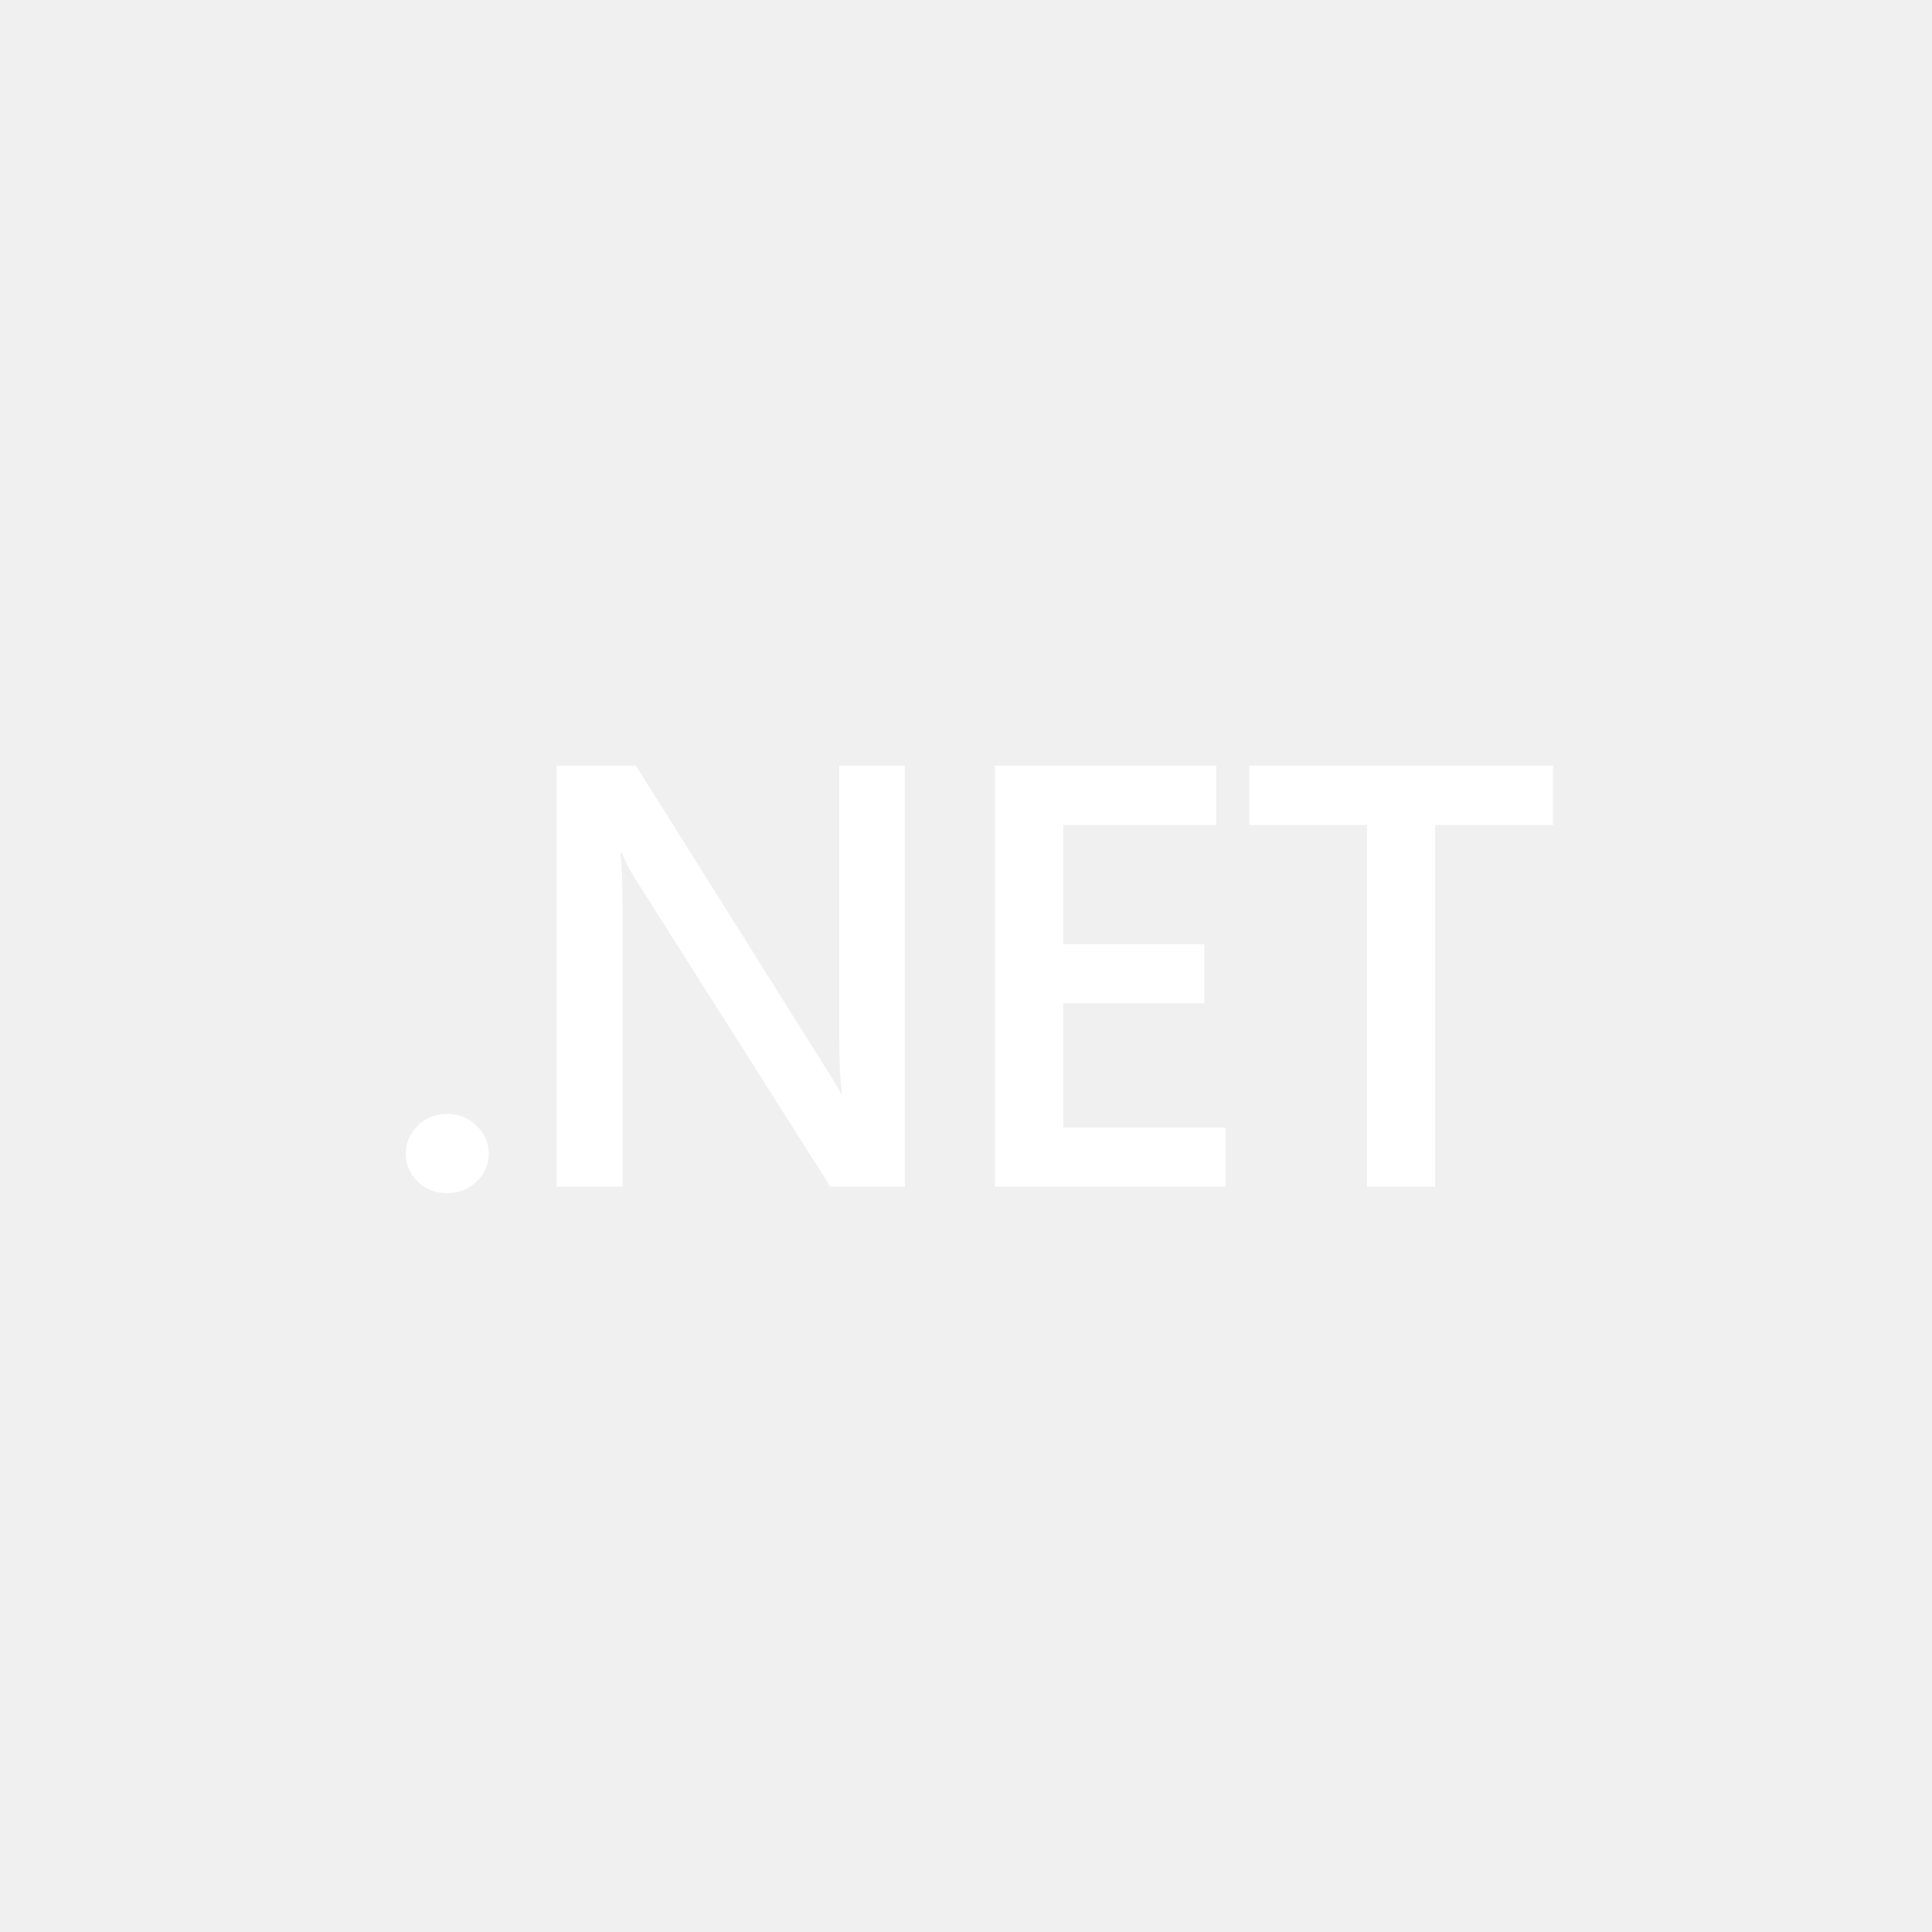
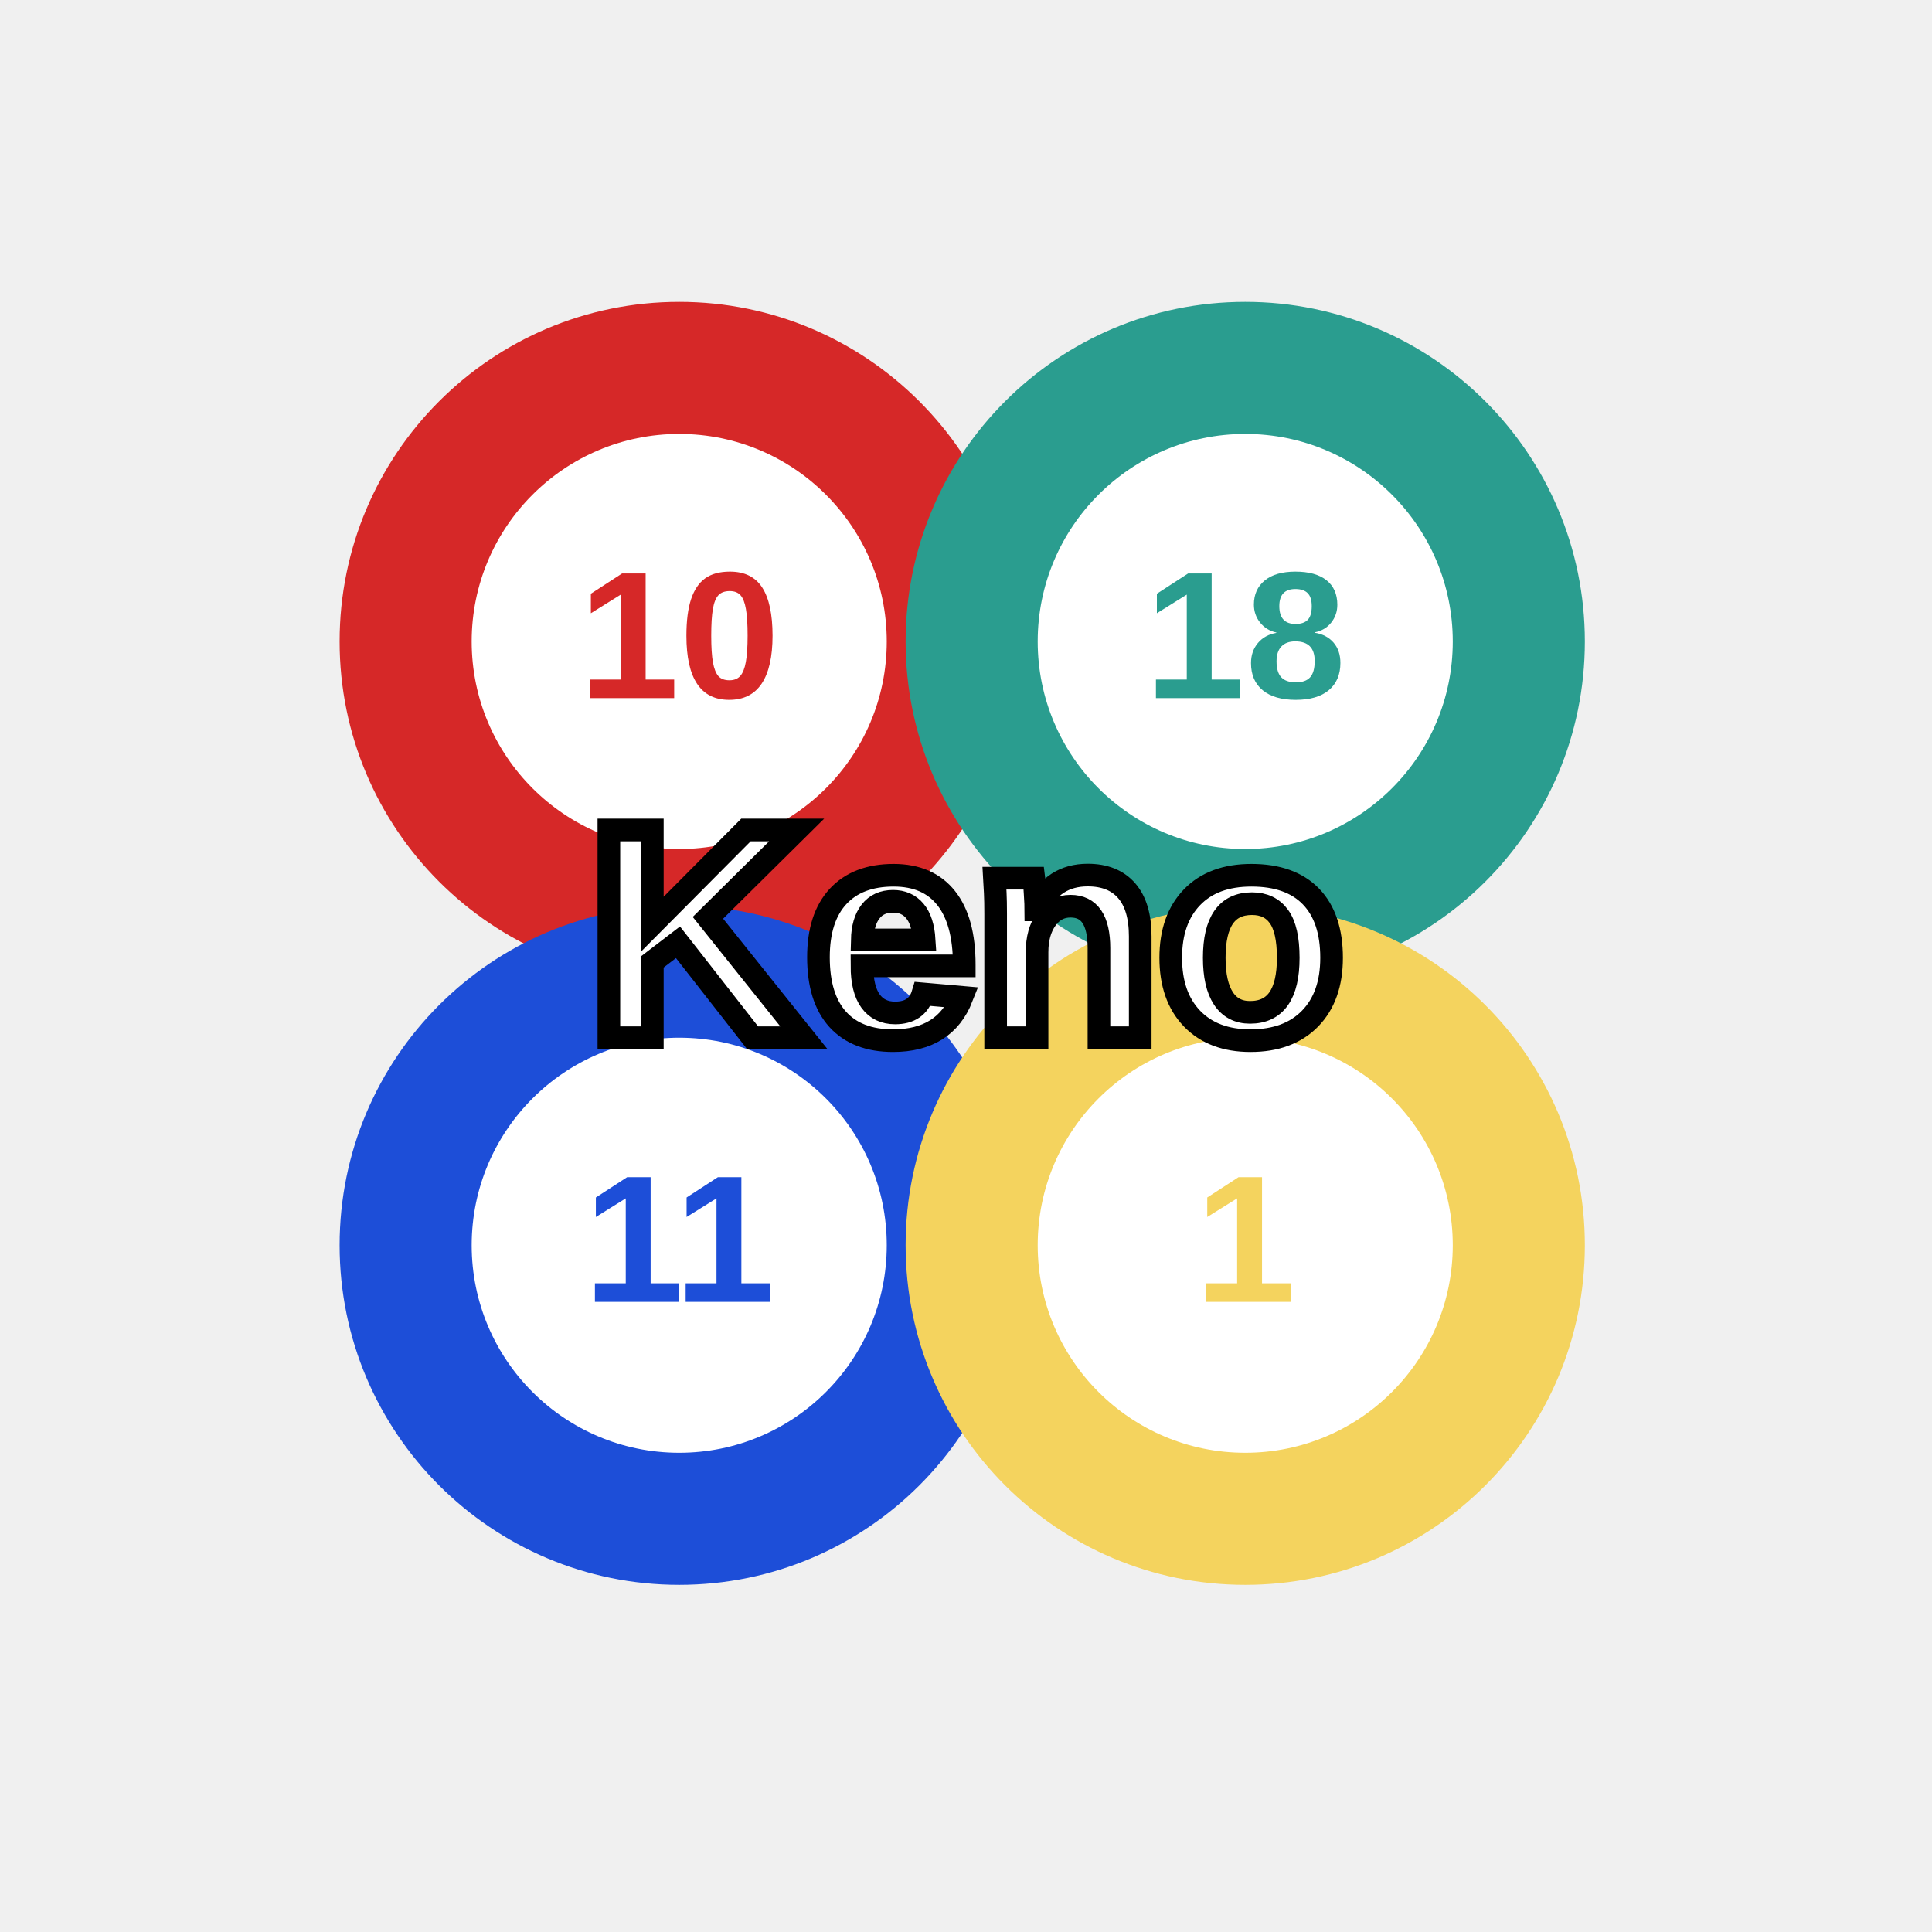
- <svg xmlns="http://www.w3.org/2000/svg" width="456" height="456" viewBox="0 0 456 456" version="1.1" xml:space="preserve" style="fill-rule:evenodd;clip-rule:evenodd;stroke-linejoin:round;stroke-miterlimit:2;">
-   <path d="m 105.5,281.609 c -2.703,0 -5.001,-0.9 -6.893,-2.702 -1.892,-1.848 -2.838,-4.042 -2.838,-6.582 0,-2.587 0.946,-4.804 2.838,-6.652 1.892,-1.848 4.19,-2.772 6.893,-2.772 2.748,0 5.068,0.924 6.96,2.772 1.937,1.848 2.906,4.064 2.906,6.652 0,2.54 -0.968,4.734 -2.906,6.582 -1.892,1.802 -4.212,2.702 -6.96,2.702 z" style="fill:#ffffff;fill-rule:nonzero;stroke-width:0.838" />
-   <path d="M 213.561,280.084 H 195.99 L 149.7,207.054 c -1.171,-1.848 -2.14,-3.765 -2.906,-5.751 h -0.406 c 0.361,2.125 0.541,6.675 0.541,13.65 v 65.132 h -15.543 v -99.36 h 18.719 l 44.737,71.298 c 1.892,2.957 3.109,4.989 3.649,6.098 h 0.27 c -0.45,-2.632 -0.676,-7.09 -0.676,-13.373 v -64.023 h 15.476 z" style="fill:#ffffff;fill-rule:nonzero;stroke-width:0.838" />
-   <path d="m 289.251,280.084 h -54.401 v -99.36 h 52.238 v 13.997 h -36.154 v 28.131 h 33.316 v 13.927 h -33.316 v 29.378 h 38.316 z" style="fill:#ffffff;fill-rule:nonzero;stroke-width:0.838" />
-   <path d="M 366.565,194.721 H 338.722 v 85.363 h -16.084 v -85.363 h -27.775 v -13.997 h 71.701 z" style="fill:#ffffff;fill-rule:nonzero;stroke-width:0.838" />
+ <svg xmlns="http://www.w3.org/2000/svg" width="512" height="512" viewBox="0 0 512 512">
+   <rect width="512" height="512" fill="none" />
+   <circle cx="180" cy="170" r="90" fill="#d62828" />
+   <circle cx="180" cy="170" r="55" fill="#ffffff" />
+   <text x="180" y="185" font-size="48" font-family="Arial" font-weight="bold" text-anchor="middle" fill="#d62828">10</text>
+   <circle cx="330" cy="170" r="90" fill="#2a9d8f" />
+   <circle cx="330" cy="170" r="55" fill="#ffffff" />
+   <text x="330" y="185" font-size="48" font-family="Arial" font-weight="bold" text-anchor="middle" fill="#2a9d8f">18</text>
+   <circle cx="180" cy="330" r="90" fill="#1d4ed8" />
+   <circle cx="180" cy="330" r="55" fill="#ffffff" />
+   <text x="180" y="345" font-size="48" font-family="Arial" font-weight="bold" text-anchor="middle" fill="#1d4ed8">11</text>
+   <circle cx="330" cy="330" r="90" fill="#f4d35e" />
+   <circle cx="330" cy="330" r="55" fill="#ffffff" />
+   <text x="330" y="345" font-size="48" font-family="Arial" font-weight="bold" text-anchor="middle" fill="#f4d35e">1</text>
+   <text x="256" y="275" font-size="80" font-family="Arial" font-weight="bold" text-anchor="middle" fill="#ffffff" stroke="#000000" stroke-width="6">
+ 		Keno
+ 	</text>
</svg>
